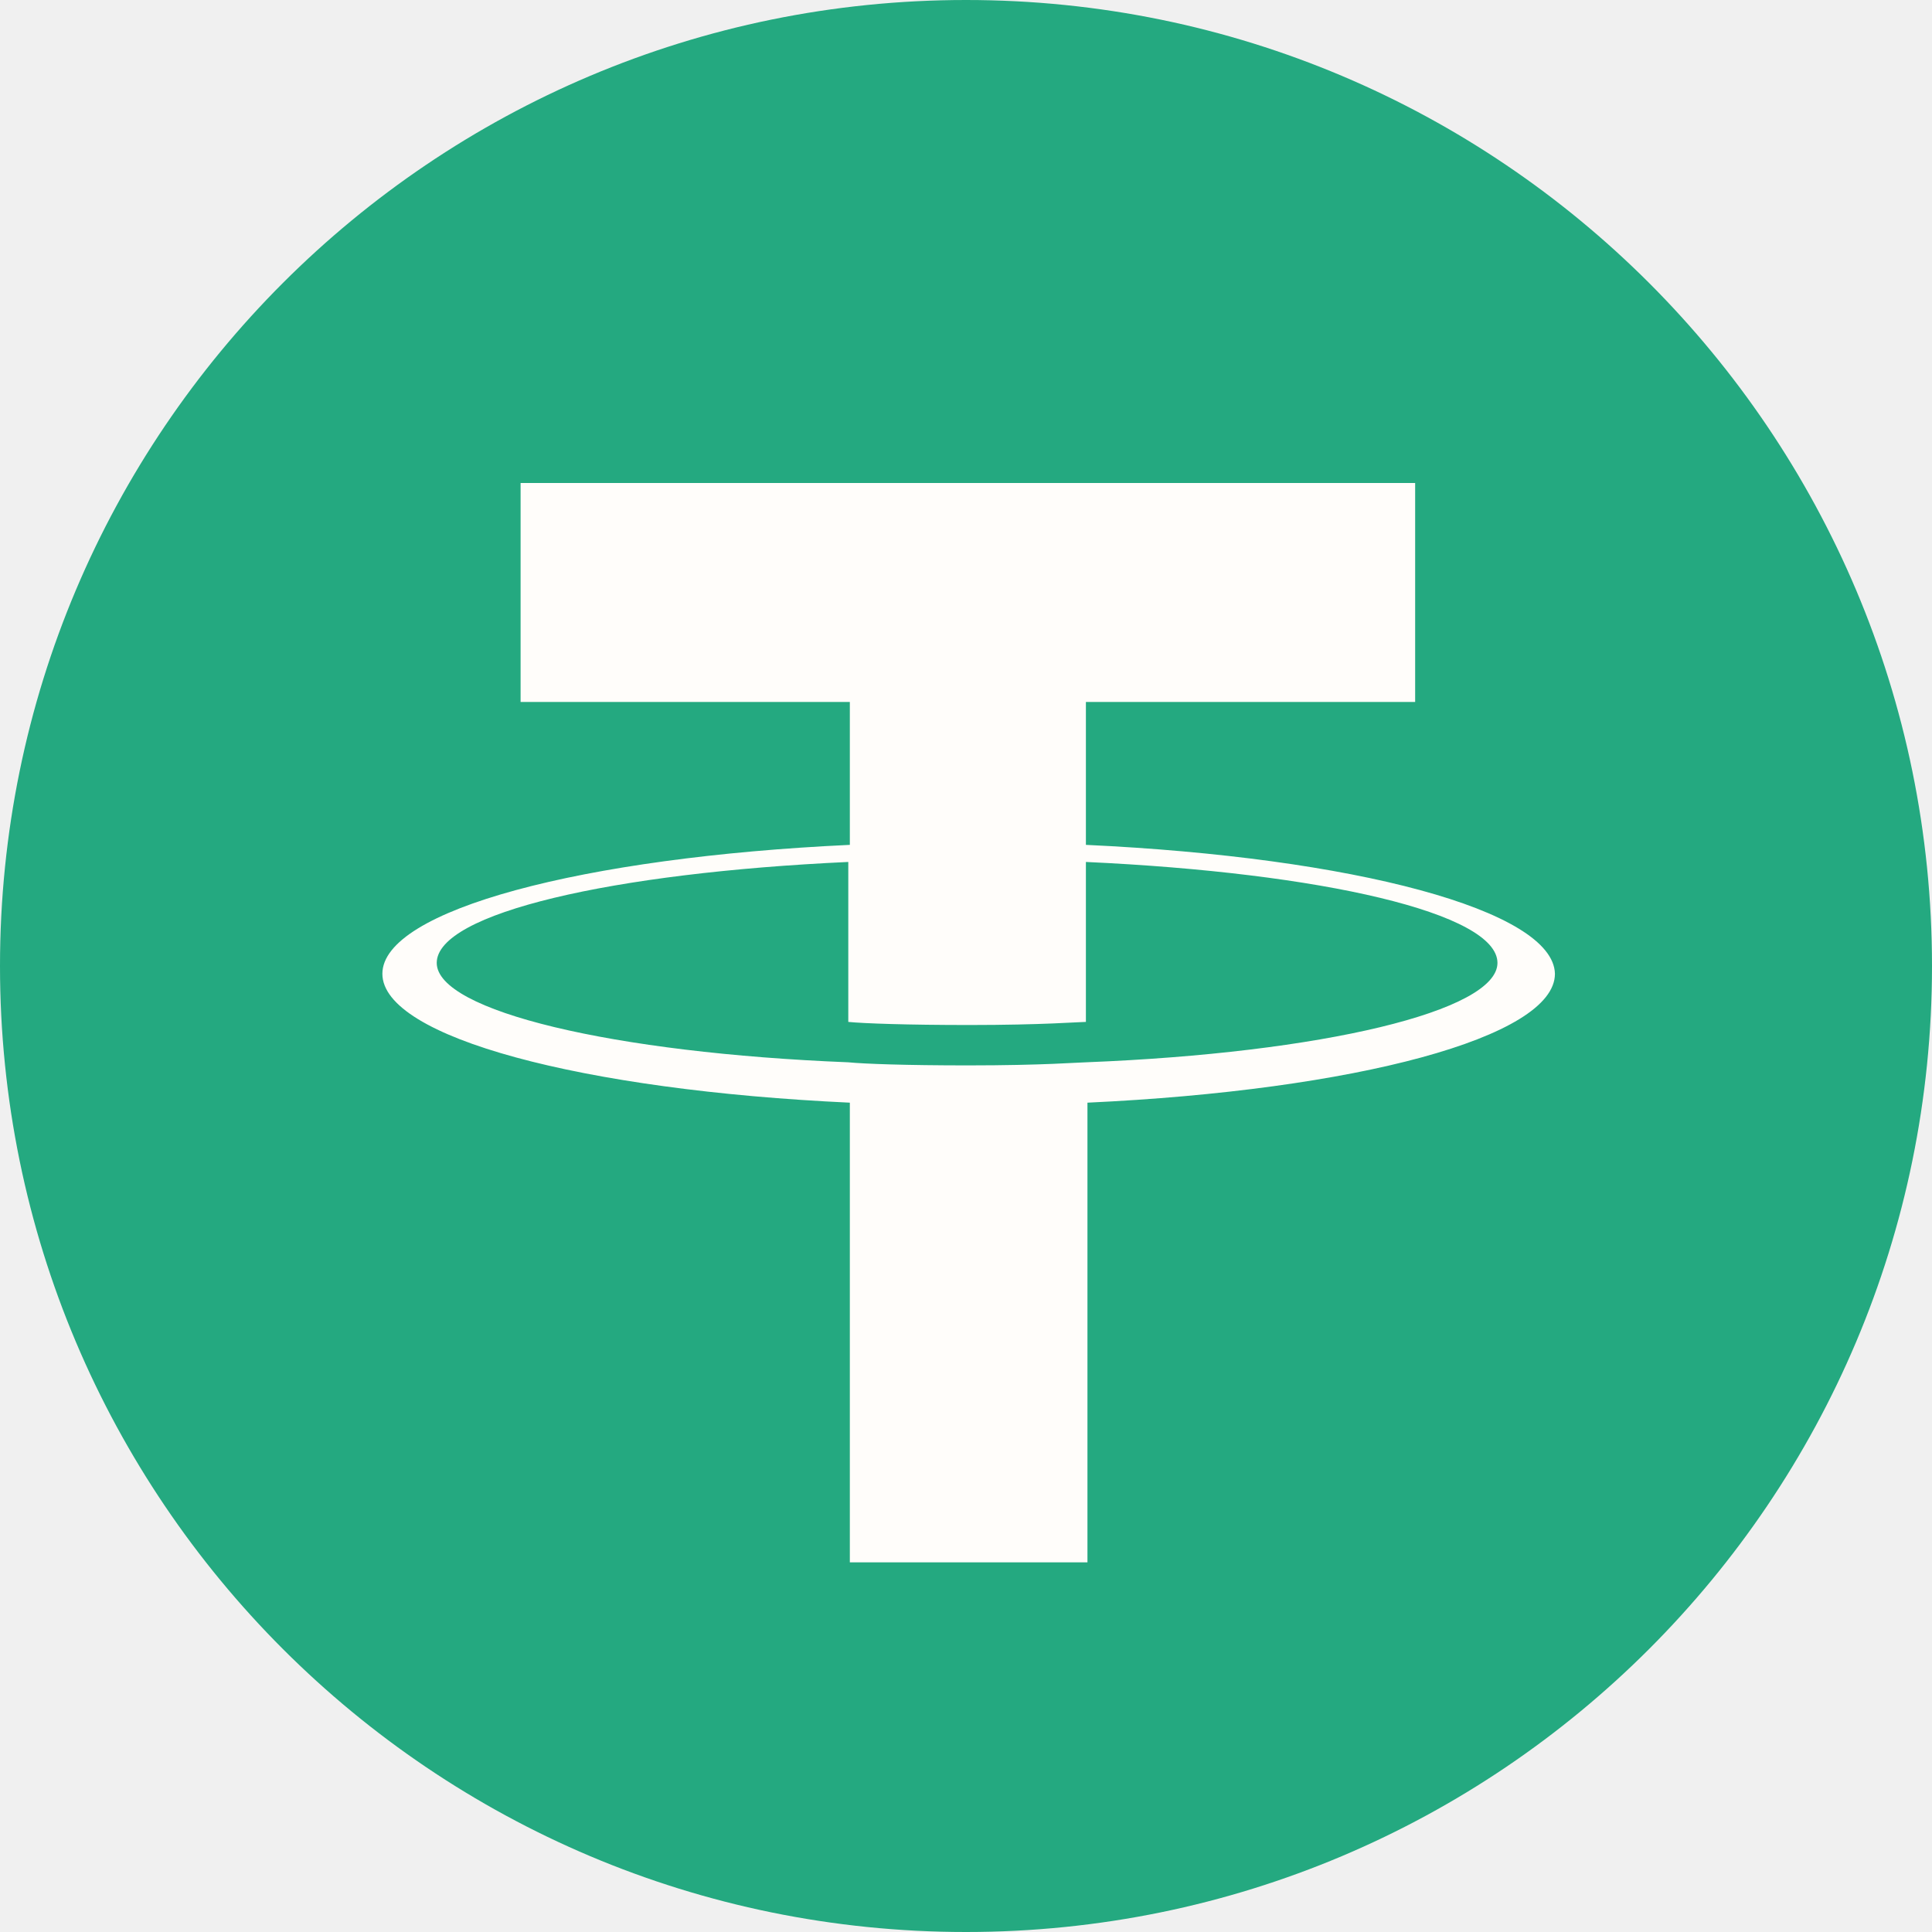
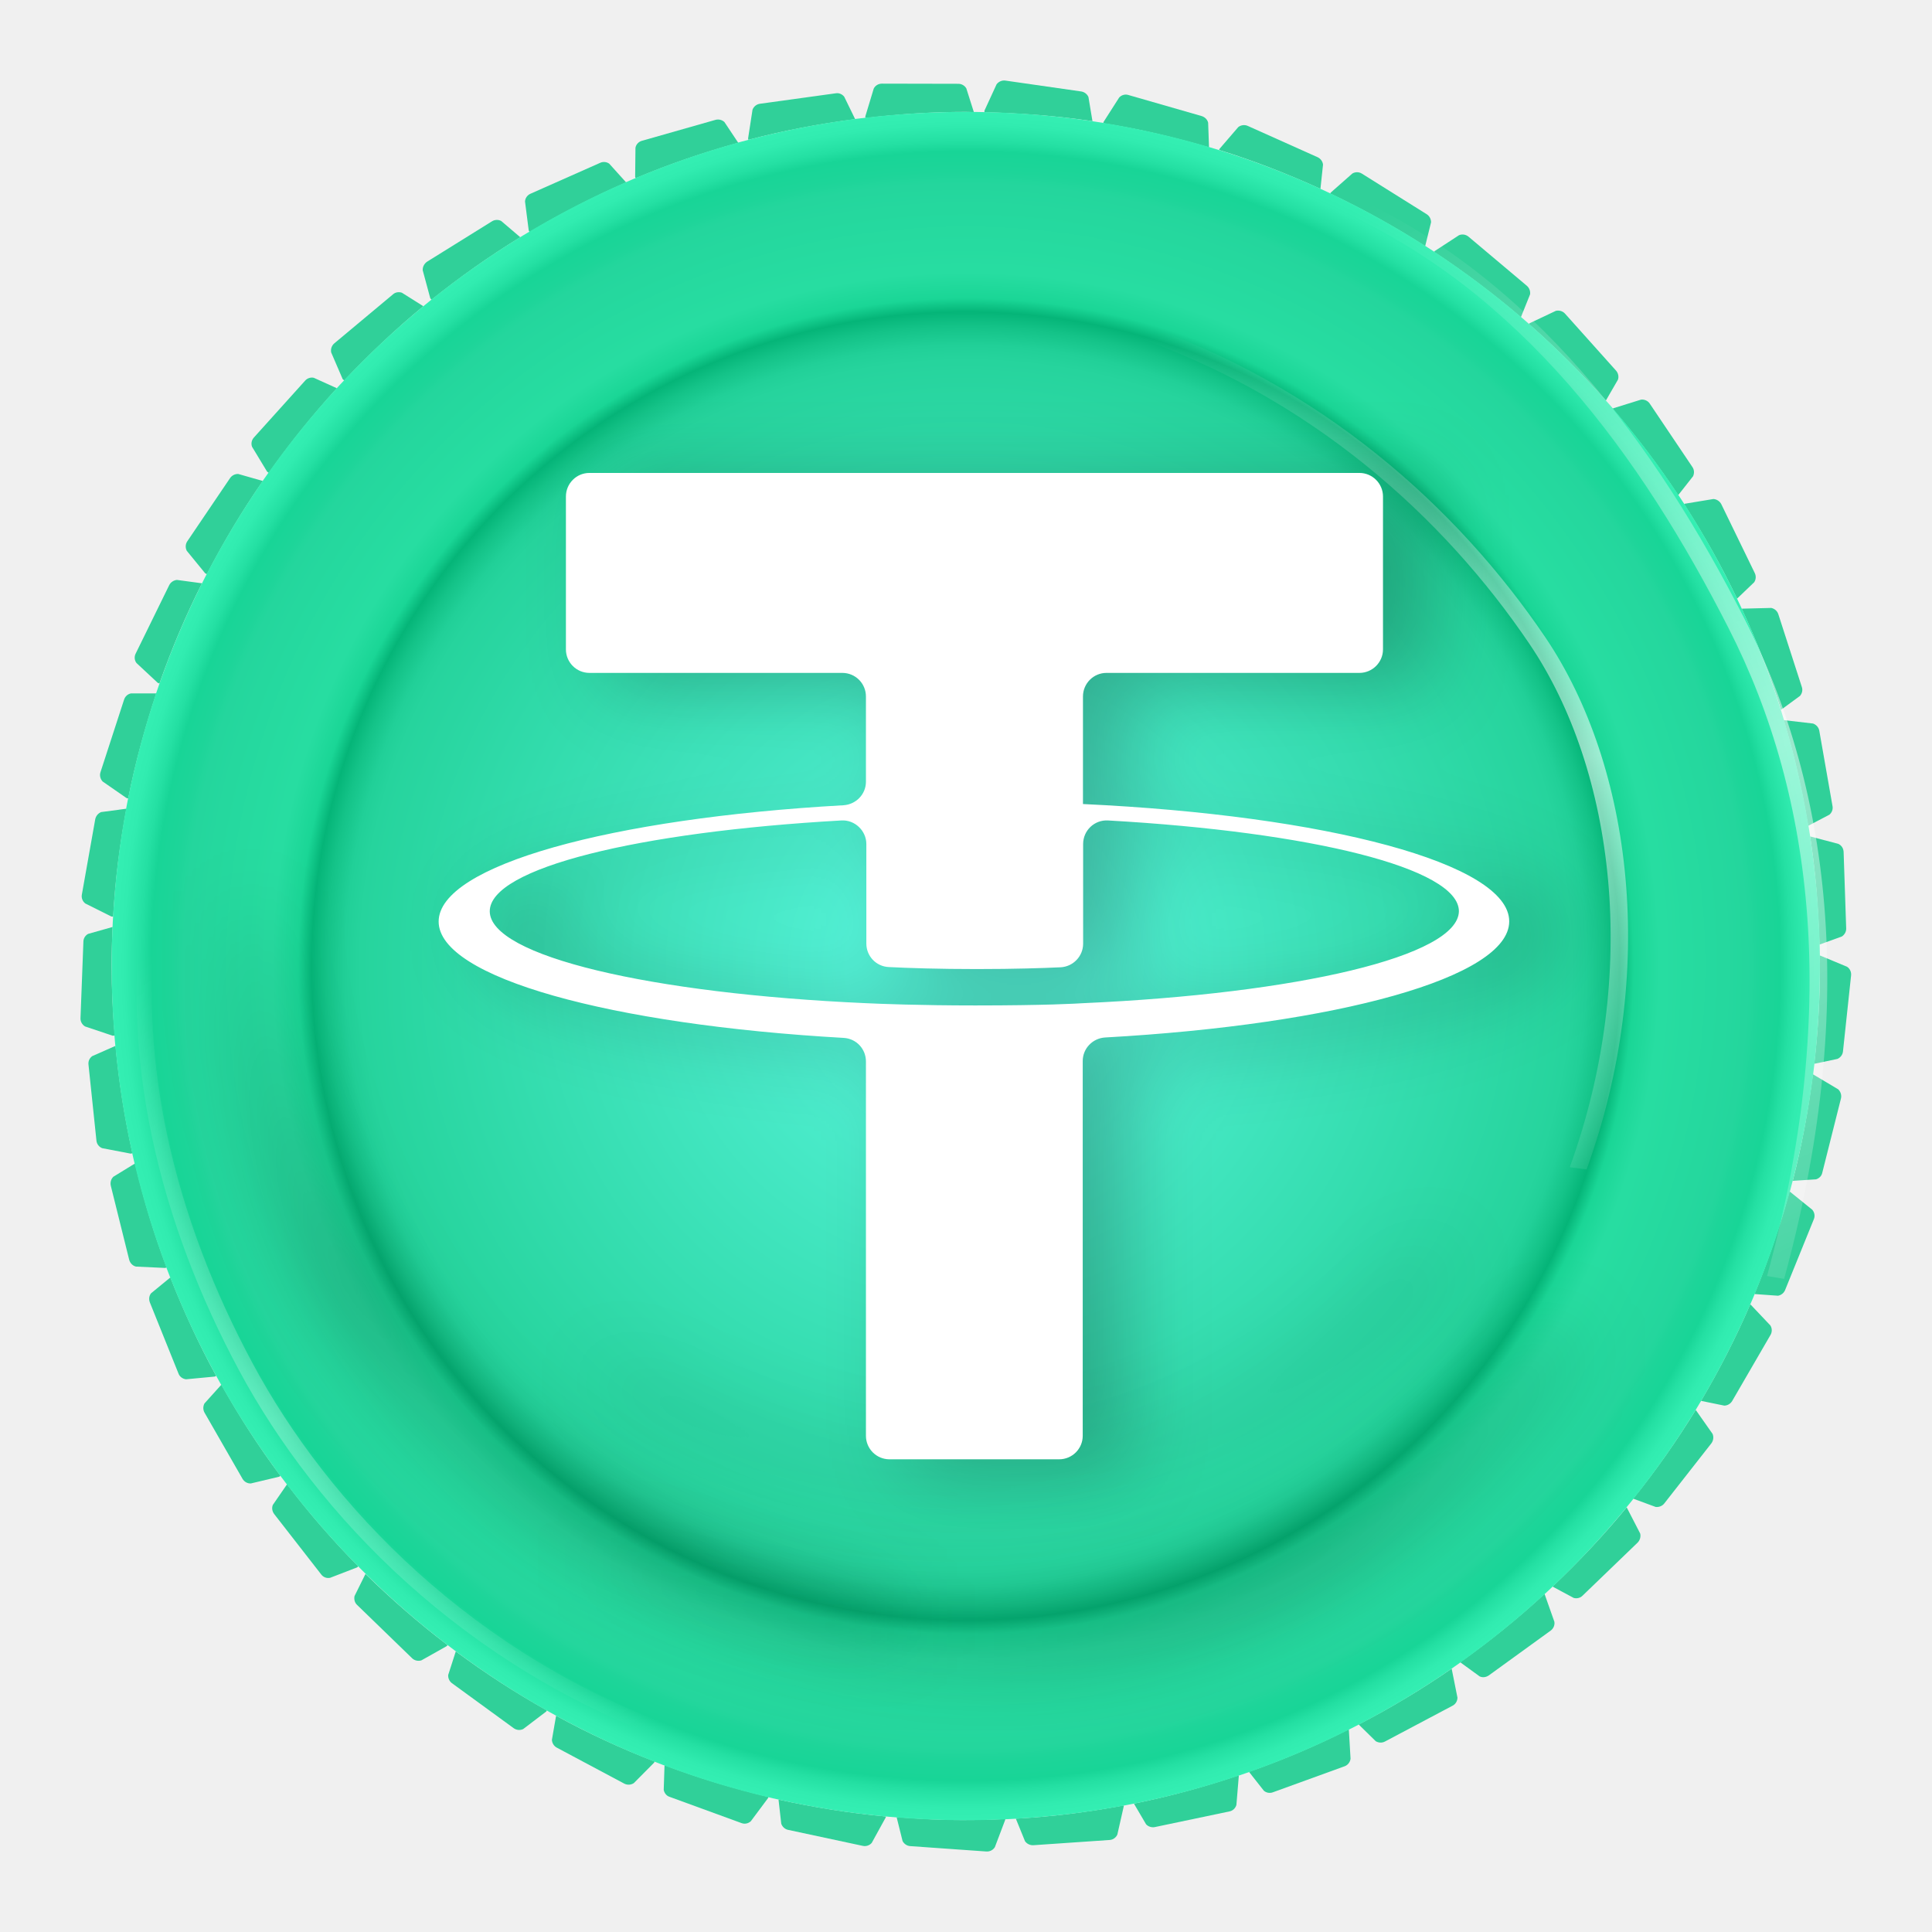
- <svg xmlns="http://www.w3.org/2000/svg" width="96" height="96" fill="none" viewBox="0 0 96 96">
-   <path fill="#24A980" d="M48 96C74.51 96 96 74.51 96 48C96 21.49 74.51 0 48 0C21.49 0 0 21.49 0 48C0 74.51 21.49 96 48 96Z" />
-   <path fill="#FFFDFA" d="M53.958 52.785C53.65 52.785 51.875 52.939 48.093 52.939C45.006 52.939 42.923 52.862 42.151 52.785C30.498 52.322 21.701 50.238 21.701 47.846C21.701 45.376 30.421 43.37 42.151 42.83V50.778C42.923 50.855 45.084 50.932 48.17 50.932C51.797 50.932 53.65 50.778 53.958 50.778V42.83C65.688 43.37 74.408 45.376 74.408 47.846C74.408 50.238 65.688 52.322 53.958 52.785ZM53.958 41.981V34.881H70.318V24H25.868V34.881H42.228V41.981C28.955 42.598 19 45.222 19 48.386C19 51.55 28.955 54.174 42.228 54.791V77.633H54.035V54.791C67.309 54.174 77.264 51.55 77.264 48.386C77.186 45.222 67.231 42.598 53.958 41.981Z" />
+ <svg xmlns="http://www.w3.org/2000/svg" width="24" height="24" viewBox="0 0 24 24" fill="none">
+   <path d="M2.198 7.204C2.158 7.208 2.122 7.231 2.103 7.267L1.685 8.12C1.666 8.158 1.67 8.204 1.696 8.237L1.96 8.483L1.981 8.49C2.131 8.063 2.307 7.647 2.509 7.246L2.198 7.204Z" fill="#30D099" />
+   <path d="M3.389 18.695C3.374 18.733 3.381 18.774 3.406 18.808L3.99 19.558C4.015 19.592 4.057 19.609 4.101 19.6L4.438 19.47L4.45 19.457C4.135 19.138 3.839 18.798 3.566 18.438L3.389 18.695Z" fill="#30D099" />
+   <path d="M14.237 22.662C14.264 22.691 14.306 22.704 14.344 22.697L15.273 22.502C15.315 22.494 15.347 22.462 15.359 22.422L15.389 22.061L15.386 22.054C14.964 22.197 14.531 22.315 14.086 22.405L14.237 22.662Z" fill="#30D099" />
+   <path d="M22.56 14.65C22.6 14.637 22.629 14.608 22.637 14.568L22.869 13.646C22.879 13.606 22.866 13.562 22.835 13.532L22.524 13.347H22.52C22.463 13.797 22.381 14.238 22.27 14.669L22.56 14.65Z" fill="#30D099" />
+   <path d="M19.007 3.657C19.013 3.617 18.998 3.577 18.967 3.55L18.24 2.938C18.208 2.913 18.164 2.905 18.124 2.922L17.822 3.119L17.815 3.13C18.191 3.378 18.551 3.649 18.893 3.941L19.007 3.657Z" fill="#30D099" />
+   <path d="M7.568 2.033C7.535 2.01 7.493 2.006 7.457 2.022L6.589 2.407C6.551 2.424 6.524 2.461 6.522 2.503L6.568 2.863L6.579 2.882C6.963 2.653 7.364 2.447 7.778 2.266L7.568 2.033Z" fill="#30D099" />
+   <path d="M1.399 11.515L1.095 11.601C1.059 11.62 1.036 11.658 1.036 11.698L1 12.648C0.998 12.69 1.021 12.73 1.057 12.751L1.399 12.866L1.425 12.864C1.401 12.578 1.387 12.293 1.387 12.001C1.387 11.839 1.391 11.677 1.399 11.515Z" fill="#30D099" />
+   <path d="M6.856 21.613C6.858 21.653 6.881 21.691 6.917 21.71L7.755 22.157C7.793 22.176 7.837 22.174 7.873 22.151L8.127 21.895L8.131 21.882C7.711 21.718 7.301 21.529 6.908 21.313L6.856 21.613Z" fill="#30D099" />
+   <path d="M18.381 20.825C18.418 20.842 18.46 20.836 18.494 20.813L19.263 20.256C19.297 20.231 19.316 20.189 19.309 20.146L19.189 19.806L19.185 19.802C18.855 20.107 18.505 20.388 18.139 20.649L18.381 20.825Z" fill="#30D099" />
+   <path d="M22.726 10.12C22.757 10.093 22.772 10.053 22.764 10.013L22.6 9.078C22.593 9.036 22.562 9.002 22.522 8.988L22.163 8.946L22.158 8.948C22.287 9.374 22.387 9.811 22.461 10.259L22.726 10.12Z" fill="#30D099" />
+   <path d="M15.008 1.524C14.998 1.484 14.968 1.455 14.928 1.442L14.017 1.18C13.977 1.167 13.932 1.18 13.903 1.211L13.708 1.516L13.706 1.531C14.153 1.602 14.592 1.705 15.019 1.831L15.008 1.524Z" fill="#30D099" />
+   <path d="M3.898 4.693C3.858 4.684 3.816 4.699 3.79 4.729L3.154 5.435C3.126 5.466 3.116 5.51 3.131 5.55L3.318 5.859L3.339 5.874C3.599 5.506 3.883 5.155 4.185 4.823L3.898 4.693Z" fill="#30D099" />
+   <path d="M1.876 16.066C1.851 16.098 1.847 16.142 1.862 16.18L2.217 17.062C2.231 17.102 2.269 17.129 2.311 17.134L2.671 17.1L2.685 17.091C2.471 16.699 2.282 16.289 2.116 15.869L1.876 16.066Z" fill="#30D099" />
+   <path d="M11.138 22.573L11.212 22.87C11.23 22.905 11.266 22.93 11.306 22.933L12.254 23C12.296 23.002 12.336 22.983 12.359 22.945L12.487 22.607V22.596C12.325 22.605 12.161 22.609 11.997 22.609C11.707 22.611 11.422 22.596 11.138 22.573Z" fill="#30D099" />
+   <path d="M21.419 17.461C21.459 17.461 21.497 17.438 21.517 17.405L21.994 16.583C22.015 16.547 22.015 16.501 21.992 16.465L21.744 16.203H21.742C21.564 16.617 21.358 17.018 21.131 17.402L21.419 17.461Z" fill="#30D099" />
+   <path d="M21.032 5.916C21.049 5.878 21.047 5.836 21.024 5.802L20.494 5.014C20.471 4.979 20.429 4.96 20.387 4.964L20.043 5.071L20.034 5.077C20.326 5.418 20.599 5.775 20.847 6.151L21.032 5.916Z" fill="#30D099" />
+   <path d="M10.487 1.201C10.461 1.169 10.421 1.152 10.382 1.159L9.44 1.289C9.398 1.295 9.363 1.323 9.348 1.363L9.293 1.72L9.297 1.737C9.728 1.623 10.171 1.539 10.623 1.48L10.487 1.201Z" fill="#30D099" />
+   <path d="M1.626 8.614C1.586 8.622 1.555 8.651 1.542 8.689L1.248 9.593C1.235 9.633 1.246 9.677 1.275 9.708L1.572 9.914L1.593 9.918C1.681 9.473 1.801 9.038 1.941 8.614H1.626Z" fill="#30D099" />
+   <path d="M4.404 19.827C4.396 19.867 4.406 19.909 4.435 19.936L5.118 20.598C5.148 20.628 5.192 20.638 5.234 20.626L5.549 20.449L5.56 20.436C5.202 20.163 4.862 19.867 4.54 19.552L4.404 19.827Z" fill="#30D099" />
+   <path d="M15.7 22.245C15.731 22.271 15.773 22.279 15.811 22.265L16.704 21.941C16.744 21.926 16.771 21.89 16.777 21.848L16.756 21.487L16.754 21.483C16.355 21.684 15.941 21.861 15.515 22.01L15.7 22.245Z" fill="#30D099" />
+   <path d="M22.944 12.009L22.61 11.87H22.604C22.604 11.914 22.608 11.959 22.608 12.003C22.608 12.412 22.583 12.818 22.537 13.215L22.826 13.154C22.864 13.137 22.89 13.101 22.894 13.062L22.995 12.116C22.999 12.074 22.98 12.032 22.944 12.009Z" fill="#30D099" />
+   <path d="M17.777 2.762C17.777 2.722 17.759 2.684 17.723 2.661L16.918 2.157C16.882 2.134 16.836 2.134 16.8 2.155L16.529 2.394L16.525 2.405C16.933 2.598 17.326 2.817 17.704 3.058L17.777 2.762Z" fill="#30D099" />
+   <path d="M6.226 2.745C6.19 2.726 6.146 2.728 6.112 2.749L5.305 3.251C5.27 3.275 5.249 3.315 5.251 3.357L5.345 3.705L5.36 3.724C5.711 3.443 6.079 3.182 6.463 2.947L6.226 2.745Z" fill="#30D099" />
+   <path d="M1.145 13.12C1.111 13.146 1.095 13.183 1.099 13.223L1.198 14.169C1.202 14.211 1.229 14.247 1.269 14.263L1.624 14.331L1.645 14.326C1.549 13.892 1.477 13.446 1.435 12.992L1.145 13.12Z" fill="#30D099" />
+   <path d="M8.245 22.235C8.253 22.275 8.28 22.309 8.318 22.321L9.211 22.647C9.251 22.662 9.295 22.653 9.327 22.624L9.543 22.334L9.545 22.321C9.104 22.216 8.673 22.086 8.255 21.928L8.245 22.235Z" fill="#30D099" />
+   <path d="M19.286 19.709L19.549 19.85C19.589 19.861 19.631 19.85 19.658 19.823L20.343 19.163C20.372 19.134 20.385 19.09 20.375 19.05L20.209 18.728L20.206 18.726C19.921 19.073 19.612 19.401 19.286 19.709Z" fill="#30D099" />
+   <path d="M22.36 8.645C22.387 8.614 22.396 8.572 22.383 8.534L22.091 7.63C22.078 7.59 22.045 7.561 22.003 7.552L21.642 7.561L21.637 7.563C21.824 7.968 21.988 8.387 22.125 8.817L22.36 8.645Z" fill="#30D099" />
+   <path d="M13.521 1.205C13.504 1.167 13.47 1.142 13.43 1.136L12.489 1.001C12.447 0.995 12.405 1.014 12.38 1.047L12.229 1.375V1.394C12.684 1.405 13.132 1.44 13.571 1.505L13.521 1.205Z" fill="#30D099" />
+   <path d="M2.96 5.888C2.921 5.886 2.881 5.905 2.858 5.939L2.326 6.725C2.303 6.76 2.301 6.804 2.32 6.842L2.549 7.122L2.57 7.132C2.778 6.731 3.009 6.344 3.265 5.975L2.96 5.888Z" fill="#30D099" />
+   <path d="M2.54 17.434C2.521 17.47 2.521 17.512 2.54 17.547L3.013 18.371C3.034 18.407 3.074 18.43 3.116 18.428L3.469 18.344L3.484 18.333C3.215 17.974 2.971 17.594 2.75 17.201L2.54 17.434Z" fill="#30D099" />
+   <path d="M12.733 22.872C12.756 22.905 12.796 22.924 12.836 22.922L13.783 22.857C13.825 22.855 13.863 22.828 13.88 22.79L13.96 22.437L13.958 22.428C13.521 22.51 13.075 22.567 12.619 22.592L12.733 22.872Z" fill="#30D099" />
+   <path d="M22.087 16.096C22.127 16.089 22.16 16.062 22.175 16.026L22.532 15.146C22.549 15.106 22.541 15.062 22.513 15.028L22.232 14.801H22.23C22.11 15.238 21.965 15.663 21.795 16.075L22.087 16.096Z" fill="#30D099" />
+   <path d="M19.948 4.977L20.099 4.716C20.112 4.676 20.101 4.634 20.076 4.605L19.442 3.897C19.414 3.865 19.37 3.852 19.328 3.861L19 4.016L18.992 4.025C19.33 4.323 19.65 4.64 19.948 4.977Z" fill="#30D099" />
+   <path d="M8.999 1.516C8.97 1.489 8.928 1.478 8.888 1.489L7.974 1.749C7.934 1.76 7.902 1.793 7.894 1.835L7.89 2.197L7.896 2.214C8.308 2.041 8.734 1.894 9.171 1.774L8.999 1.516Z" fill="#30D099" />
+   <path d="M1.256 10.088C1.219 10.103 1.191 10.137 1.183 10.177L1.017 11.112C1.009 11.154 1.025 11.196 1.059 11.223L1.383 11.385L1.406 11.387C1.431 10.931 1.488 10.486 1.57 10.046L1.256 10.088Z" fill="#30D099" />
+   <path d="M5.568 20.806C5.564 20.846 5.583 20.886 5.614 20.909L6.381 21.468C6.415 21.493 6.461 21.497 6.499 21.479L6.787 21.26L6.793 21.247C6.4 21.027 6.022 20.781 5.662 20.514L5.568 20.806Z" fill="#30D099" />
+   <path d="M17.09 21.63C17.126 21.651 17.168 21.653 17.204 21.634L18.044 21.189C18.082 21.17 18.105 21.13 18.105 21.088L18.034 20.733L18.032 20.729C17.664 20.983 17.277 21.216 16.878 21.422L17.09 21.63Z" fill="#30D099" />
+   <path d="M22.881 11.633C22.915 11.61 22.936 11.572 22.934 11.532L22.902 10.582C22.9 10.54 22.877 10.502 22.837 10.483L22.488 10.391H22.486C22.553 10.83 22.589 11.278 22.602 11.734L22.881 11.633Z" fill="#30D099" />
+   <path d="M16.435 2.045C16.431 2.006 16.405 1.97 16.368 1.953L15.5 1.564C15.462 1.547 15.416 1.552 15.382 1.579L15.147 1.852L15.145 1.863C15.578 1.997 15.996 2.161 16.403 2.346L16.435 2.045Z" fill="#30D099" />
+   <path d="M5.259 3.804L4.992 3.636C4.954 3.623 4.91 3.63 4.881 3.657L4.152 4.266C4.12 4.294 4.106 4.336 4.114 4.378L4.257 4.71L4.276 4.726C4.585 4.401 4.912 4.09 5.259 3.804Z" fill="#30D099" />
+   <path d="M1.408 14.618C1.378 14.648 1.368 14.688 1.376 14.728L1.605 15.65C1.616 15.69 1.647 15.724 1.689 15.734L2.051 15.751L2.07 15.745C1.912 15.327 1.782 14.896 1.677 14.453L1.408 14.618Z" fill="#30D099" />
+   <path d="M9.705 22.655C9.718 22.693 9.751 22.723 9.789 22.731L10.718 22.93C10.76 22.939 10.802 22.924 10.829 22.893L11.004 22.575V22.565C10.552 22.523 10.106 22.451 9.671 22.355L9.705 22.655Z" fill="#30D099" />
+   <path d="M20.568 18.72C20.608 18.724 20.648 18.709 20.673 18.678L21.259 17.93C21.284 17.896 21.291 17.852 21.274 17.812L21.066 17.516H21.064C20.828 17.9 20.57 18.268 20.288 18.617L20.568 18.72Z" fill="#30D099" />
+   <path d="M21.791 7.233C21.814 7.199 21.816 7.155 21.799 7.12L21.383 6.264C21.364 6.227 21.326 6.201 21.284 6.199L20.927 6.258L20.921 6.262C21.162 6.638 21.385 7.029 21.578 7.437L21.791 7.233Z" fill="#30D099" />
+   <path d="M12.098 1.394L12.004 1.098C11.983 1.062 11.945 1.041 11.905 1.041L10.955 1.039C10.913 1.039 10.873 1.062 10.854 1.1L10.749 1.447L10.751 1.466C11.161 1.417 11.575 1.39 11.997 1.39C12.031 1.39 12.065 1.392 12.098 1.394Z" fill="#30D099" />
+   <path d="M11.997 1.39C6.137 1.39 1.387 6.141 1.387 12.001C1.387 17.86 6.137 22.611 11.997 22.611C17.857 22.611 22.608 17.86 22.608 12.001C22.608 6.141 17.857 1.39 11.997 1.39Z" fill="url(#paint0_radial_4336_15274)" />
+   <path opacity="0.5" fill-rule="evenodd" clip-rule="evenodd" d="M3.137 16.934C2.192 15.175 1.629 13.099 2 11L1.814 10.98C1.438 13.107 2.003 15.221 2.968 17.02C3.934 18.819 5.763 20.732 8.426 21.665L8.5 21.5C5.874 20.58 4.081 18.693 3.137 16.934Z" fill="url(#paint1_linear_4336_15274)" />
+   <g filter="url(#filter0_f_4336_15274)">
+     <path fill-rule="evenodd" clip-rule="evenodd" d="M13.737 20.165C11.702 20.54 9.576 20.151 7.567 19.227L7.495 19.392C9.531 20.328 11.696 20.727 13.776 20.343C15.856 19.959 17.843 18.792 19.523 16.612L19.378 16.498C17.72 18.648 15.77 19.789 13.737 20.165Z" fill="url(#paint2_linear_4336_15274)" />
+   </g>
+   <g filter="url(#filter1_f_4336_15274)">
+     <path fill-rule="evenodd" clip-rule="evenodd" d="M5.191 16.958C3.9 15.412 3.277 13.434 3.205 11.307L3.019 11.322C3.092 13.478 3.724 15.493 5.043 17.073C6.364 18.654 8.368 19.794 11.172 20.205L11.21 20.029C8.445 19.623 6.482 18.503 5.191 16.958Z" fill="url(#paint3_linear_4336_15274)" />
+   </g>
+   <g opacity="0.4" filter="url(#filter2_f_4336_15274)">
+     <path fill-rule="evenodd" clip-rule="evenodd" d="M12.725 18.219C10.955 18.389 9.169 17.898 7.527 16.959L7.452 17.094C9.116 18.046 10.934 18.548 12.743 18.375C14.553 18.201 16.347 17.351 17.962 15.612L17.846 15.504C16.254 17.219 14.493 18.049 12.725 18.219Z" fill="url(#paint4_linear_4336_15274)" />
+   </g>
+   <path fill-rule="evenodd" clip-rule="evenodd" d="M21.474 7.805C20.393 5.684 18.905 3.613 16.592 2.587L16.699 2.387C19.043 3.427 20.568 5.524 21.673 7.692C22.779 9.861 23.066 12.592 22.163 15.887L21.951 15.851C22.841 12.601 22.555 9.924 21.474 7.805Z" fill="url(#paint5_linear_4336_15274)" />
+   <path fill-rule="evenodd" clip-rule="evenodd" d="M19 8C17.938 6.429 16.272 4.908 14 4.148L14.105 4C16.408 4.77 18.11 6.311 19.196 7.916C20.282 9.523 20.596 12.086 19.709 14.527L19.5 14.5C20.375 12.093 20.062 9.57 19 8Z" fill="url(#paint6_linear_4336_15274)" />
+   <g opacity="0.23" filter="url(#filter3_f_4336_15274)">
+     <path fill-rule="evenodd" clip-rule="evenodd" d="M14.004 12.587C13.928 12.592 13.537 12.614 12.667 12.614C11.974 12.614 11.482 12.594 11.311 12.587C8.633 12.468 6.635 12.002 6.635 11.444C6.635 10.887 8.633 10.421 11.311 10.302V12.123C11.485 12.135 11.986 12.165 12.68 12.165C13.512 12.165 13.928 12.13 14.004 12.125V10.305C16.674 10.423 18.669 10.889 18.669 11.447C18.666 12.002 16.674 12.468 14.004 12.587ZM14.004 10.113V8.484H17.733V6H7.581V8.484H11.308V10.113C8.277 10.252 6 10.852 6 11.57C6 12.289 8.28 12.889 11.308 13.028V18.25H14.001V13.028C17.025 12.889 19.299 12.289 19.299 11.57C19.299 10.852 17.027 10.254 14.004 10.113Z" fill="black" />
+   </g>
+   <path fill-rule="evenodd" clip-rule="evenodd" d="M13.453 12.462C13.377 12.467 12.986 12.49 12.116 12.49C11.422 12.49 10.931 12.47 10.759 12.462C8.081 12.343 6.084 11.877 6.084 11.32C6.084 10.783 7.93 10.334 10.452 10.192C10.618 10.182 10.762 10.319 10.762 10.485V11.721C10.762 11.877 10.883 12.005 11.039 12.013C11.291 12.026 11.67 12.038 12.131 12.038C12.615 12.038 12.958 12.026 13.175 12.016C13.331 12.008 13.455 11.879 13.455 11.723V10.485C13.455 10.316 13.596 10.182 13.765 10.192C16.279 10.334 18.123 10.783 18.123 11.32C18.115 11.877 16.123 12.343 13.453 12.462ZM13.453 9.988V8.652C13.453 8.49 13.584 8.359 13.745 8.359H16.887C17.048 8.359 17.18 8.228 17.18 8.067V6.168C17.18 6.006 17.048 5.875 16.887 5.875H7.322C7.161 5.875 7.03 6.006 7.03 6.168V8.067C7.03 8.228 7.161 8.359 7.322 8.359H10.464C10.626 8.359 10.757 8.49 10.757 8.652V9.711C10.757 9.867 10.633 9.993 10.479 10.003C7.59 10.165 5.449 10.75 5.449 11.448C5.449 12.144 7.59 12.729 10.479 12.893C10.636 12.901 10.757 13.029 10.757 13.186V17.836C10.757 17.997 10.888 18.128 11.049 18.128H13.157C13.319 18.128 13.45 17.997 13.45 17.836V13.181C13.45 13.024 13.573 12.898 13.727 12.888C16.61 12.727 18.748 12.142 18.748 11.446C18.75 10.727 16.476 10.129 13.453 9.988Z" fill="white" />
+   <defs>
+     <filter id="filter0_f_4336_15274" x="6.495" y="15.498" width="14.029" height="5.99" filterUnits="userSpaceOnUse" color-interpolation-filters="sRGB">
+       <feFlood flood-opacity="0" result="BackgroundImageFix" />
+       <feBlend mode="normal" in="SourceGraphic" in2="BackgroundImageFix" result="shape" />
+       <feGaussianBlur stdDeviation="0.5" result="effect1_foregroundBlur_4336_15274" />
+     </filter>
+     <filter id="filter1_f_4336_15274" x="2.019" y="10.307" width="10.19" height="10.898" filterUnits="userSpaceOnUse" color-interpolation-filters="sRGB">
+       <feFlood flood-opacity="0" result="BackgroundImageFix" />
+       <feBlend mode="normal" in="SourceGraphic" in2="BackgroundImageFix" result="shape" />
+       <feGaussianBlur stdDeviation="0.5" result="effect1_foregroundBlur_4336_15274" />
+     </filter>
+     <filter id="filter2_f_4336_15274" x="6.452" y="14.504" width="12.51" height="4.904" filterUnits="userSpaceOnUse" color-interpolation-filters="sRGB">
+       <feFlood flood-opacity="0" result="BackgroundImageFix" />
+       <feBlend mode="normal" in="SourceGraphic" in2="BackgroundImageFix" result="shape" />
+       <feGaussianBlur stdDeviation="0.5" result="effect1_foregroundBlur_4336_15274" />
+     </filter>
+     <filter id="filter3_f_4336_15274" x="5" y="5" width="15.299" height="14.25" filterUnits="userSpaceOnUse" color-interpolation-filters="sRGB">
+       <feFlood flood-opacity="0" result="BackgroundImageFix" />
+       <feBlend mode="normal" in="SourceGraphic" in2="BackgroundImageFix" result="shape" />
+       <feGaussianBlur stdDeviation="0.5" result="effect1_foregroundBlur_4336_15274" />
+     </filter>
+     <radialGradient id="paint0_radial_4336_15274" cx="0" cy="0" r="1" gradientUnits="userSpaceOnUse" gradientTransform="translate(11.9971 12.0011) scale(10.6106)">
+       <stop offset="0.136" stop-color="#52F0D4" />
+       <stop offset="0.705" stop-color="#26D49D" />
+       <stop offset="0.723" stop-color="#21D098" />
+       <stop offset="0.745" stop-color="#14C388" />
+       <stop offset="0.762" stop-color="#05B578" />
+       <stop offset="0.778" stop-color="#1AD696" />
+       <stop offset="0.808" stop-color="#27DDA1" />
+       <stop offset="0.812" stop-color="#27DDA1" />
+       <stop offset="0.911" stop-color="#24D69D" />
+       <stop offset="0.926" stop-color="#1DD599" />
+       <stop offset="0.949" stop-color="#18D597" />
+       <stop offset="0.961" stop-color="#24E0A3" />
+       <stop offset="0.981" stop-color="#31ECB0" />
+       <stop offset="1" stop-color="#35F0B4" />
+     </radialGradient>
+     <linearGradient id="paint1_linear_4336_15274" x1="8.283" y1="21.278" x2="2.775" y2="11.359" gradientUnits="userSpaceOnUse">
+       <stop stop-color="white" stop-opacity="0" />
+       <stop offset="0.488" stop-color="white" stop-opacity="0.517" />
+       <stop offset="1" stop-color="white" stop-opacity="0" />
+     </linearGradient>
+     <linearGradient id="paint2_linear_4336_15274" x1="19.542" y1="16.659" x2="8.202" y2="19.632" gradientUnits="userSpaceOnUse">
+       <stop stop-opacity="0.39" />
+       <stop offset="0.311" stop-opacity="0.94" />
+       <stop offset="0.488" stop-opacity="0.9" />
+       <stop offset="0.67" stop-opacity="0.71" />
+       <stop offset="1" stop-opacity="0.26" />
+     </linearGradient>
+     <linearGradient id="paint3_linear_4336_15274" x1="11.137" y1="20.243" x2="3.735" y2="11.513" gradientUnits="userSpaceOnUse">
+       <stop stop-opacity="0.39" />
+       <stop offset="0.311" stop-opacity="0.87" />
+       <stop offset="0.488" stop-opacity="0.71" />
+       <stop offset="0.67" />
+       <stop offset="1" stop-opacity="0.26" />
+     </linearGradient>
+     <linearGradient id="paint4_linear_4336_15274" x1="17.974" y1="15.654" x2="8.024" y2="17.275" gradientUnits="userSpaceOnUse">
+       <stop stop-opacity="0.79" />
+       <stop offset="0.488" stop-opacity="0.517" />
+       <stop offset="1" stop-opacity="0.72" />
+     </linearGradient>
+     <linearGradient id="paint5_linear_4336_15274" x1="22.292" y1="17.796" x2="15.418" y2="3.307" gradientUnits="userSpaceOnUse">
+       <stop stop-color="white" stop-opacity="0" />
+       <stop offset="0.488" stop-color="white" stop-opacity="0.517" />
+       <stop offset="1" stop-color="white" stop-opacity="0" />
+     </linearGradient>
+     <linearGradient id="paint6_linear_4336_15274" x1="19.6" y1="15.414" x2="15.43" y2="3.757" gradientUnits="userSpaceOnUse">
+       <stop stop-color="white" stop-opacity="0" />
+       <stop offset="0.453" stop-color="white" stop-opacity="0.57" />
+       <stop offset="0.578" stop-color="white" stop-opacity="0.44" />
+       <stop offset="0.703" stop-color="white" stop-opacity="0.29" />
+       <stop offset="1" stop-color="white" stop-opacity="0" />
+     </linearGradient>
+   </defs>
</svg>
